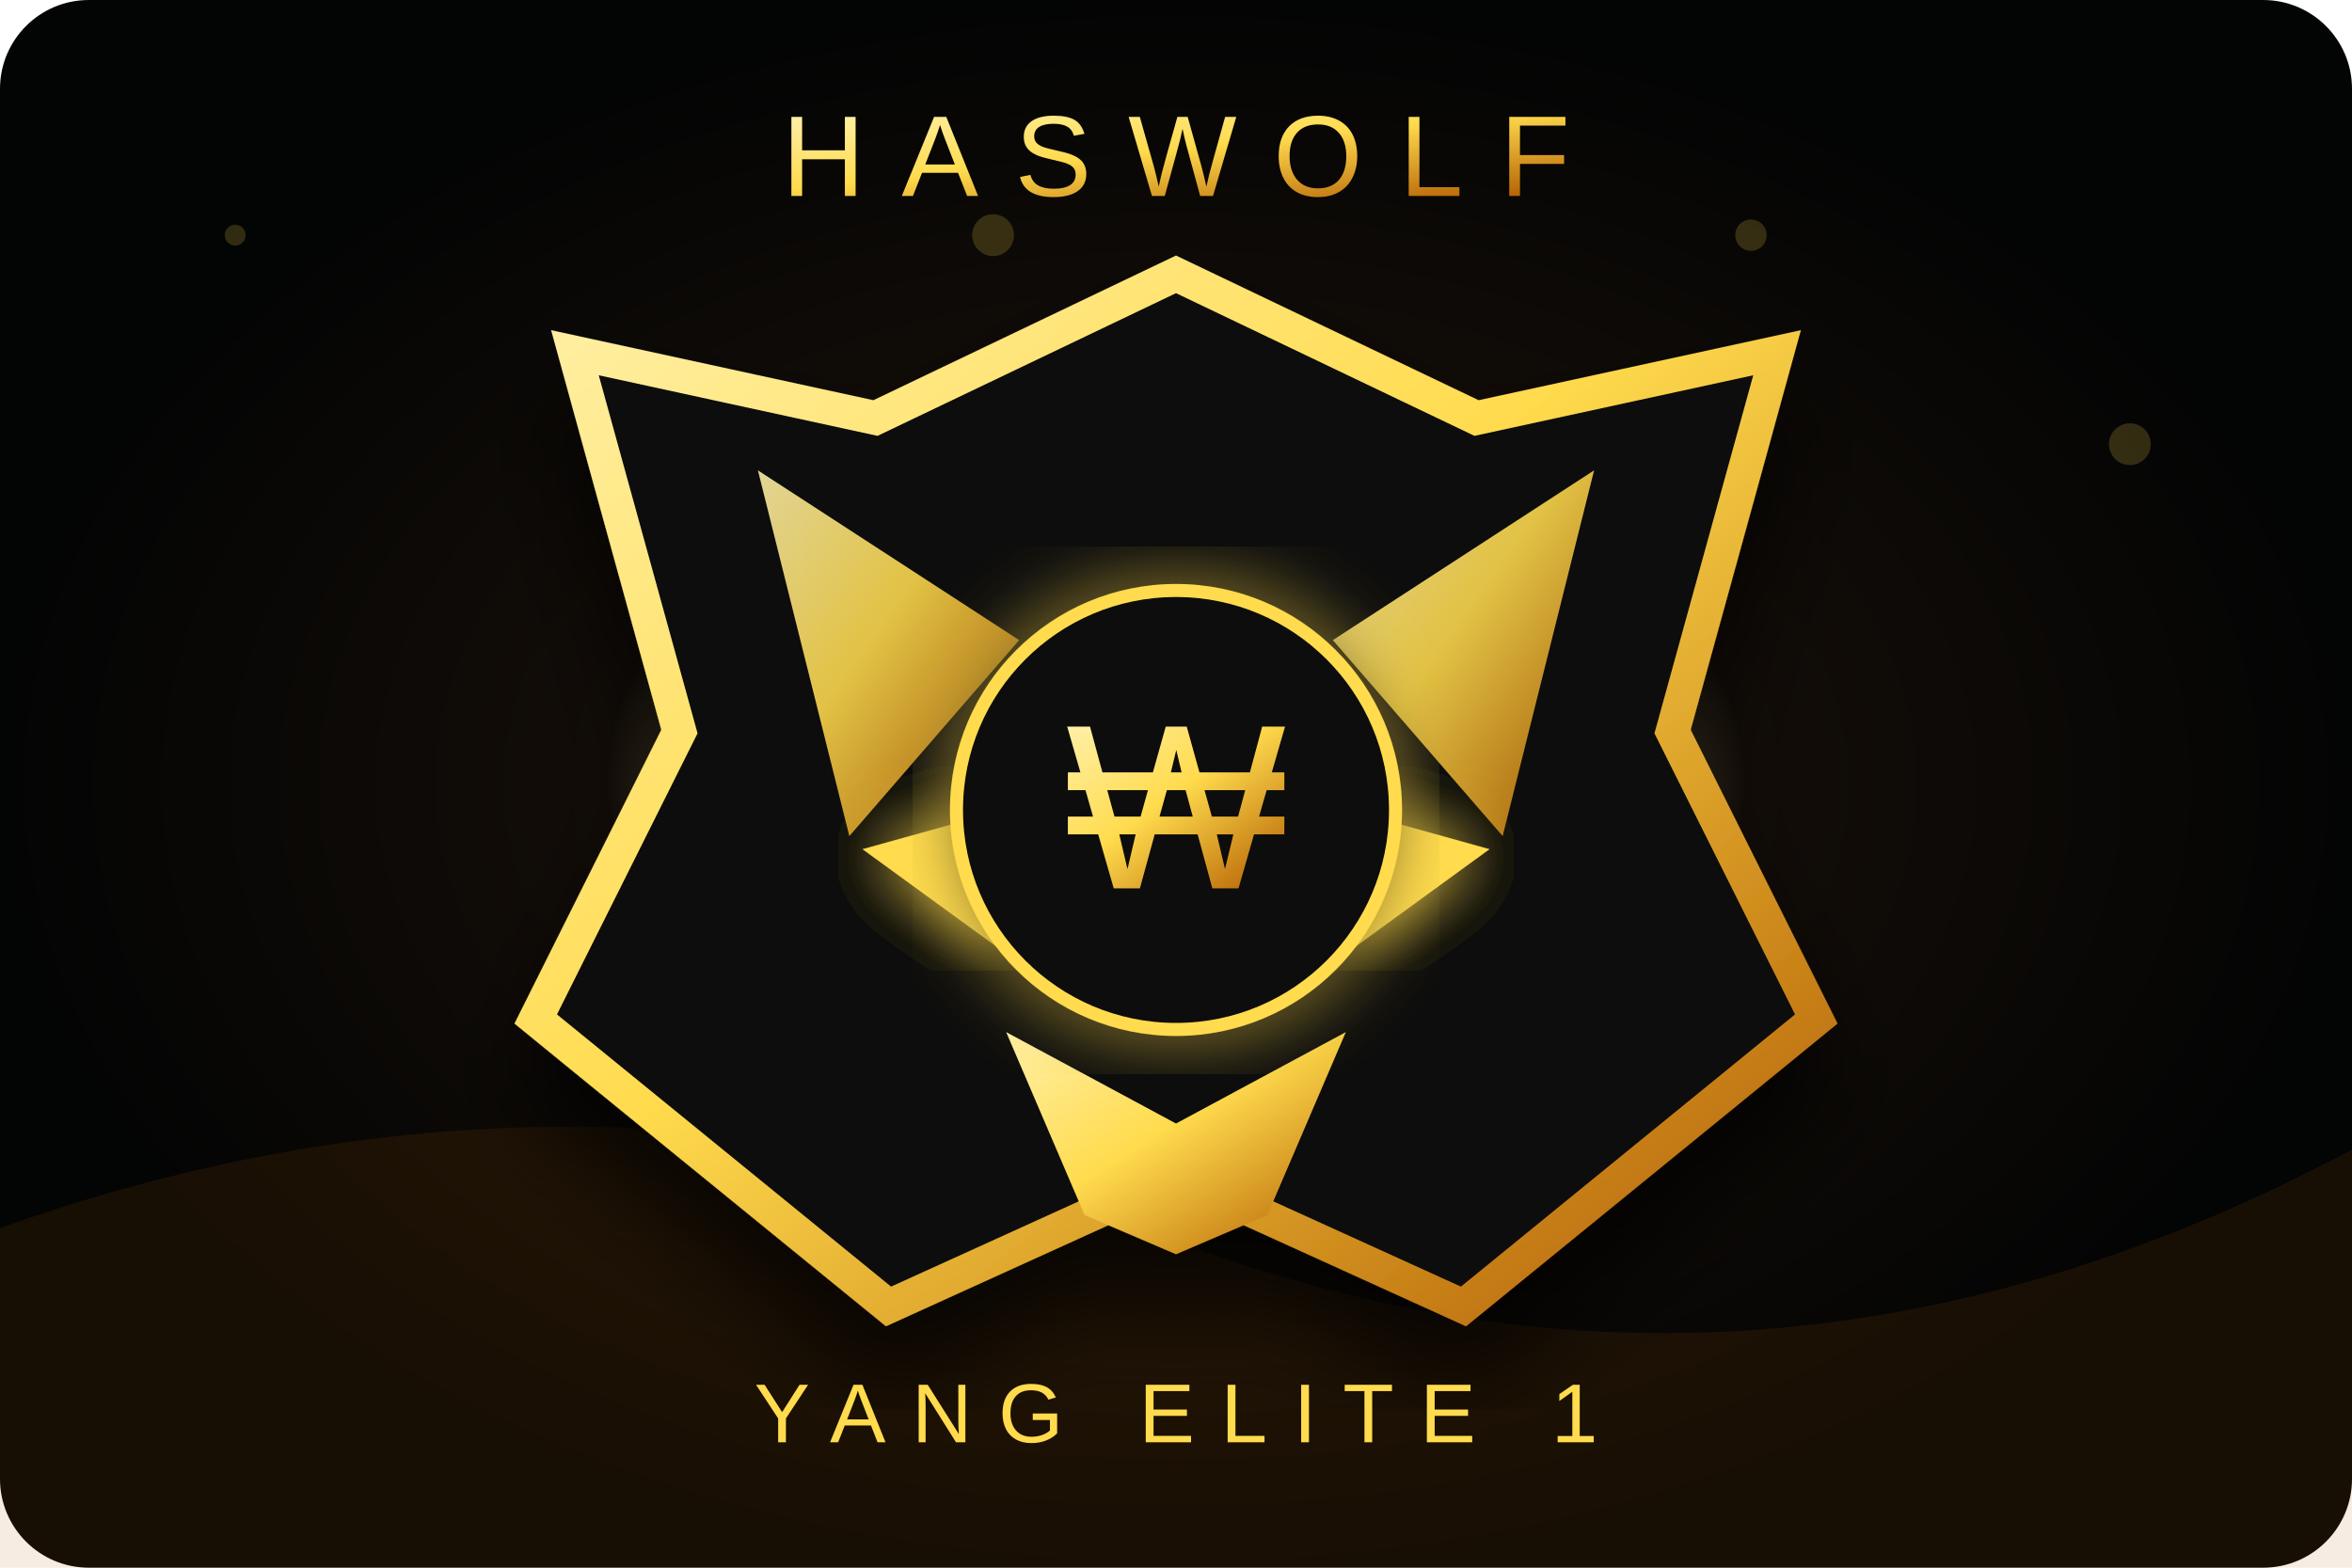
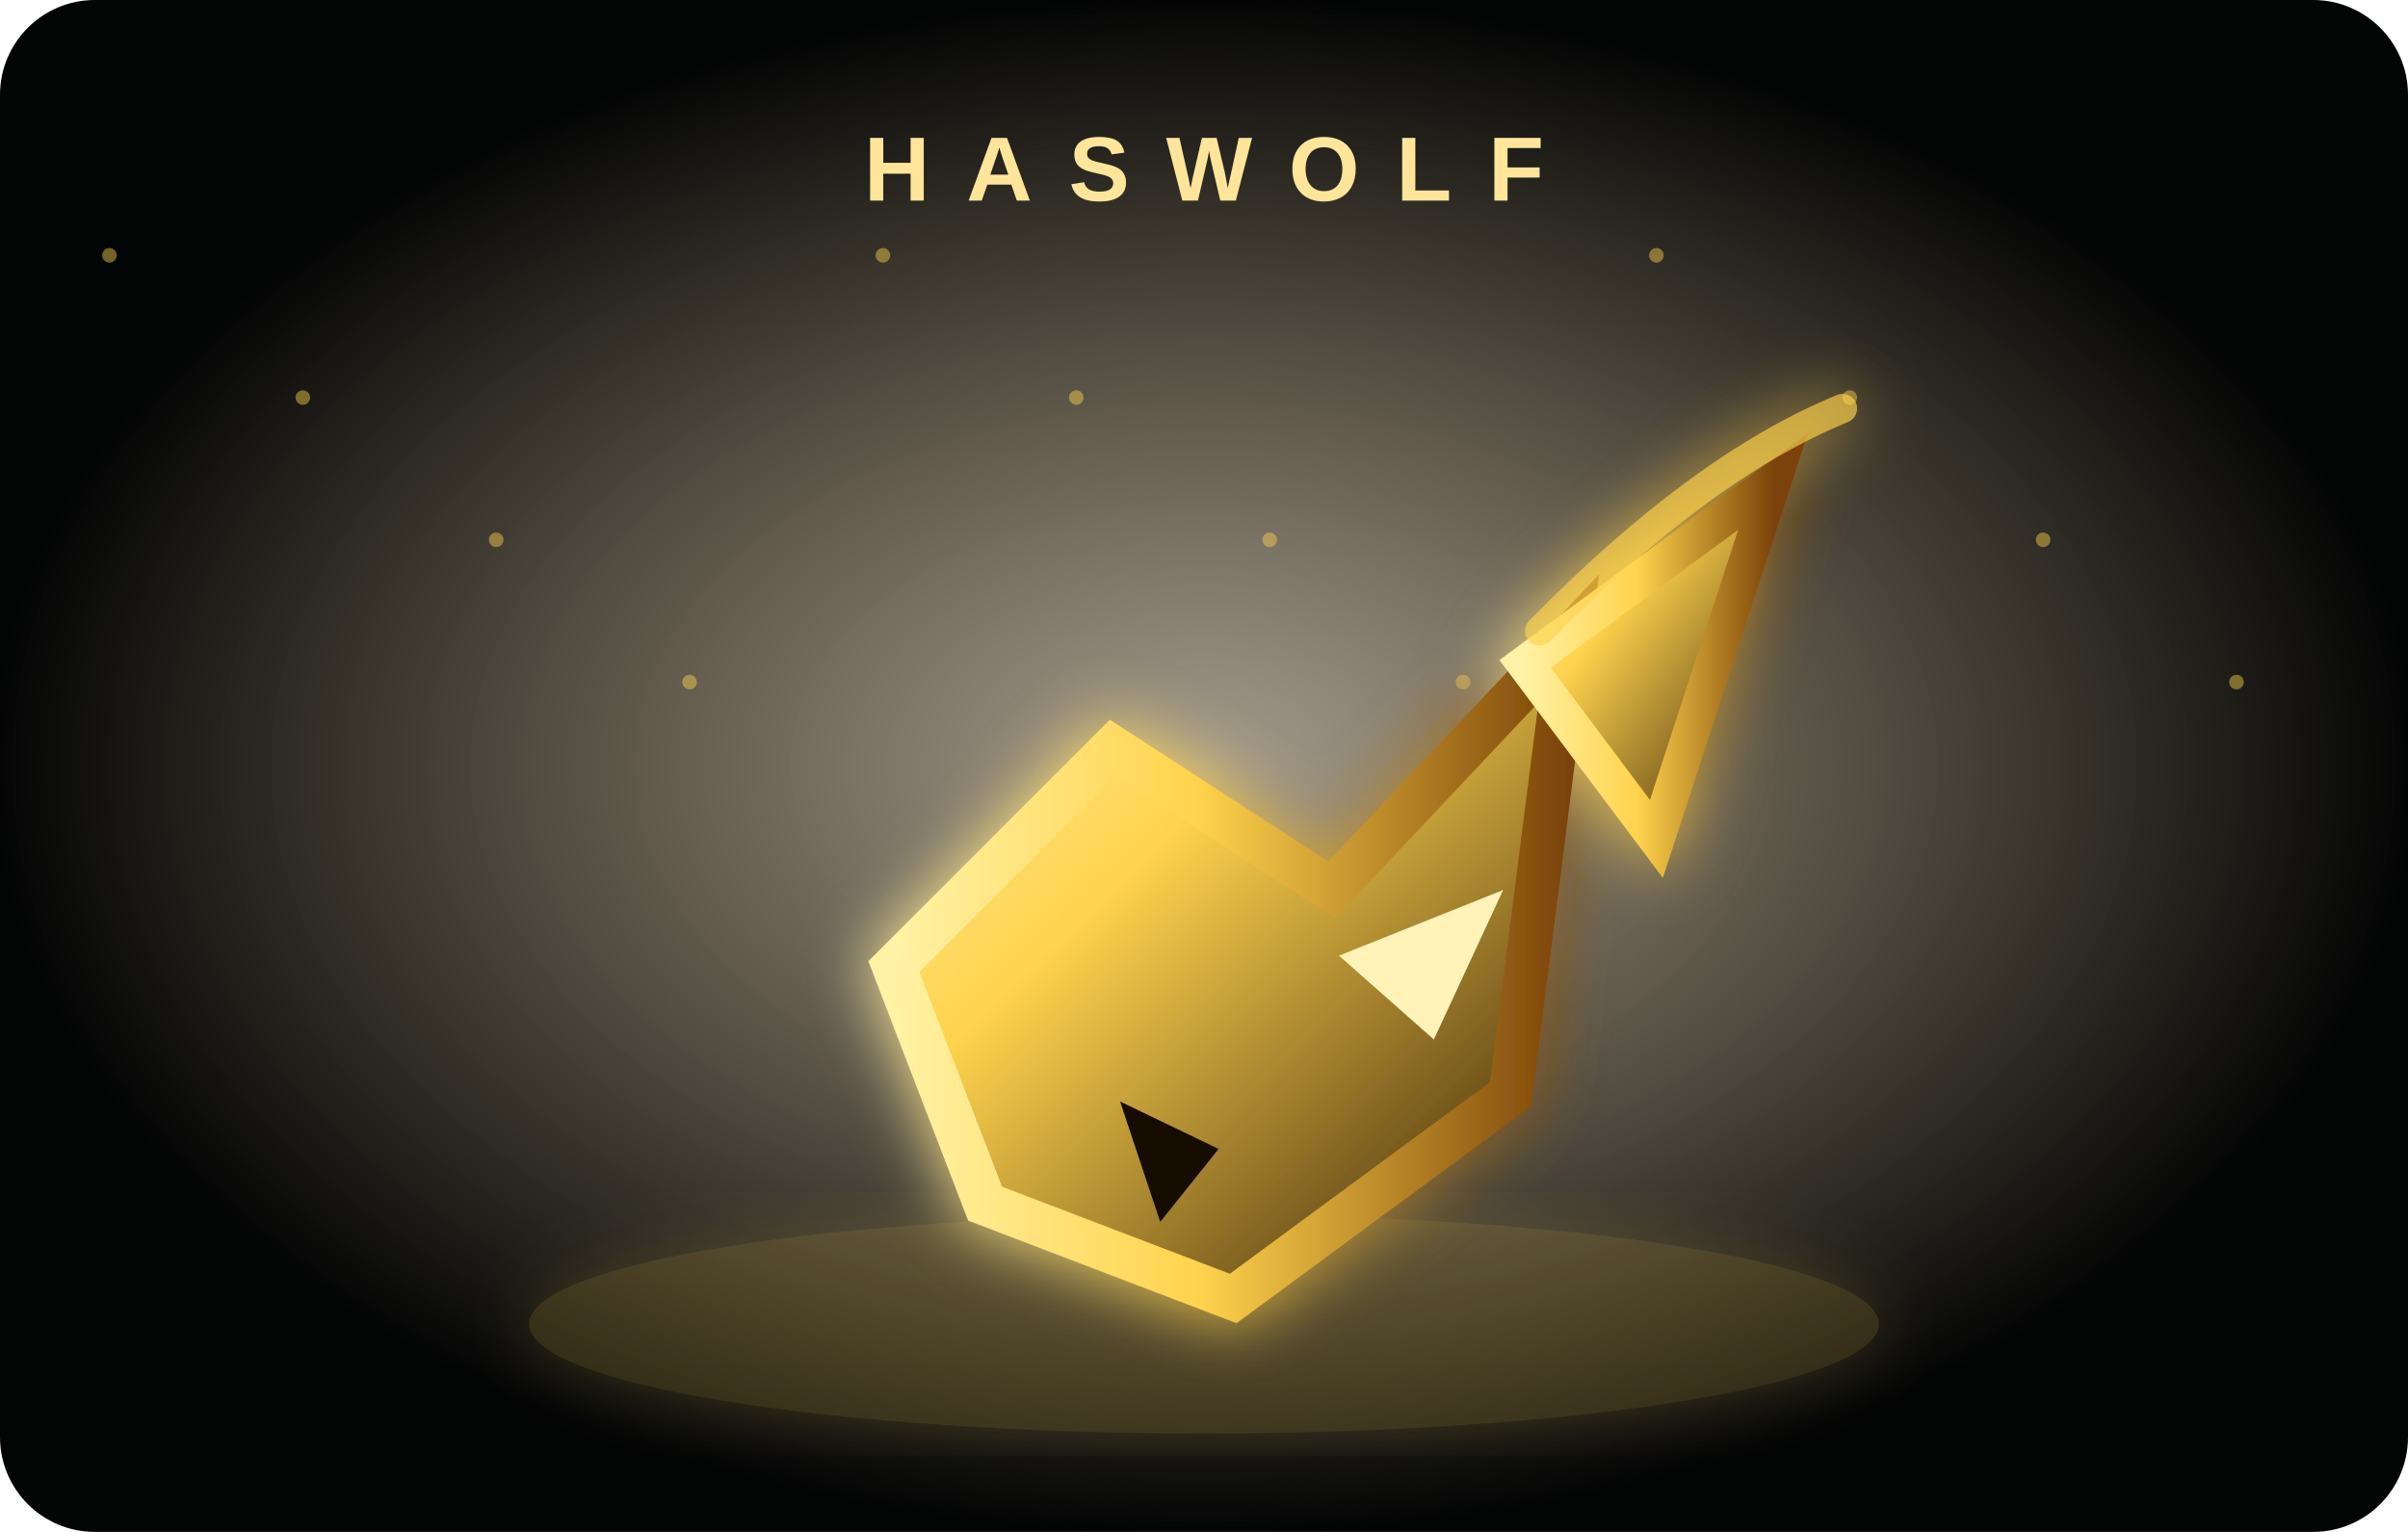
- <svg xmlns="http://www.w3.org/2000/svg" viewBox="0 0 900 600">
+ <svg xmlns="http://www.w3.org/2000/svg" viewBox="0 0 660 420">
  <defs>
    <radialGradient id="bg">
-       <stop stop-color="#ffdb4d" stop-opacity=".34" />
-       <stop offset=".48" stop-color="#130d08" />
+       <stop stop-color="#342100" stop-opacity=".45" />
      <stop offset="1" stop-color="#030404" />
    </radialGradient>
-     <linearGradient id="gold" x2="1" y2="1">
+     <linearGradient id="fur" x1="0" y1="0" x2="1" y2="1">
      <stop stop-color="#fff0a8" />
-       <stop offset=".45" stop-color="#ffdb4d" />
-       <stop offset="1" stop-color="#b15b00" />
+       <stop offset=".35" stop-color="#ffd34d" />
+       <stop offset="1" stop-color="#2b1604" />
+     </linearGradient>
+     <linearGradient id="gold">
+       <stop stop-color="#fff2a4" />
+       <stop offset=".45" stop-color="#ffd34d" />
+       <stop offset="1" stop-color="#7b4308" />
    </linearGradient>
    <filter id="glow">
-       <feGaussianBlur stdDeviation="14" result="b" />
+       <feGaussianBlur stdDeviation="9" result="b" />
      <feMerge>
        <feMergeNode in="b" />
        <feMergeNode in="SourceGraphic" />
      </feMerge>
    </filter>
-     <filter id="shadow">
-       <feDropShadow dx="0" dy="25" stdDeviation="18" flood-opacity=".75" />
-     </filter>
  </defs>
-   <rect width="900" height="600" rx="34" fill="url(#bg)" />
-   <path d="M0 470 Q225 390 450 475T900 440V600H0Z" fill="#b15b00" opacity=".12" />
-   <g opacity=".18" fill="#ffdb4d">
-     <circle cx="90" cy="90" r="4" />
-     <circle cx="235" cy="170" r="6" />
-     <circle cx="380" cy="90" r="8" />
-     <circle cx="525" cy="170" r="4" />
-     <circle cx="670" cy="90" r="6" />
-     <circle cx="815" cy="170" r="8" />
+   <rect width="660" height="420" rx="26" fill="url(#bg)" />
+   <g opacity=".45">
+     <circle cx="30" cy="70" r="2" fill="#ffd34d" />
+     <circle cx="83" cy="109" r="2" fill="#ffd34d" />
+     <circle cx="136" cy="148" r="2" fill="#ffd34d" />
+     <circle cx="189" cy="187" r="2" fill="#ffd34d" />
+     <circle cx="242" cy="70" r="2" fill="#ffd34d" />
+     <circle cx="295" cy="109" r="2" fill="#ffd34d" />
+     <circle cx="348" cy="148" r="2" fill="#ffd34d" />
+     <circle cx="401" cy="187" r="2" fill="#ffd34d" />
+     <circle cx="454" cy="70" r="2" fill="#ffd34d" />
+     <circle cx="507" cy="109" r="2" fill="#ffd34d" />
+     <circle cx="560" cy="148" r="2" fill="#ffd34d" />
+     <circle cx="613" cy="187" r="2" fill="#ffd34d" />
  </g>
-   <g filter="url(#shadow)">
-     <path d="M450 105 565 160 680 135 640 280 695 390 560 500 450 450 340 500 205 390 260 280 220 135 335 160Z" fill="#070808" stroke="url(#gold)" stroke-width="13" />
-     <path d="M290 180 390 245 325 320Z" fill="url(#gold)" opacity=".88" />
-     <path d="M610 180 510 245 575 320Z" fill="url(#gold)" opacity=".88" />
-     <path d="M330 325 420 300 385 365Z" fill="#ffdb4d" filter="url(#glow)" />
-     <path d="M570 325 480 300 515 365Z" fill="#ffdb4d" filter="url(#glow)" />
-     <path d="M385 395 450 430 515 395 485 465 450 480 415 465Z" fill="url(#gold)" />
+   <text x="330" y="55" text-anchor="middle" fill="#ffe59a" font-family="Arial" font-size="25" font-weight="900" letter-spacing="10">HASWOLF</text>
+   <ellipse cx="330" cy="363" rx="185" ry="30" fill="#ffd34d" opacity=".16" filter="url(#glow)" />
+   <g filter="url(#glow)">
+     <path d="M245 265 L305 205 365 244 430 175 414 300 338 356 270 330Z" fill="url(#fur)" stroke="url(#gold)" stroke-width="12" />
+     <path d="M418 182 L486 132 454 230Z" fill="url(#fur)" stroke="url(#gold)" stroke-width="10" />
+     <path d="M367 262 L412 244 393 285Z" fill="#fff3ba" />
+     <path d="M307 302 L334 315 318 335Z" fill="#120b05" />
+     <path d="M422 173 Q466 128 505 112" fill="none" stroke="#ffd34d" stroke-width="8" stroke-linecap="round" opacity=".65" />
  </g>
-   <text x="450" y="75" text-anchor="middle" fill="url(#gold)" font-size="44" font-family="Arial Black,Arial" letter-spacing="14">HASWOLF</text>
-   <g filter="url(#glow)">
-     <circle cx="450" cy="310" r="84" fill="#080909" stroke="#ffdb4d" stroke-width="5" />
-     <text x="450" y="340" text-anchor="middle" fill="url(#gold)" font-size="90" font-family="Arial Black,Arial">₩</text>
-   </g>
-   <text x="450" y="552" text-anchor="middle" fill="#ffdb4d" font-size="32" font-family="Arial Black,Arial" letter-spacing="10">YANG ELITE 1</text>
</svg>
